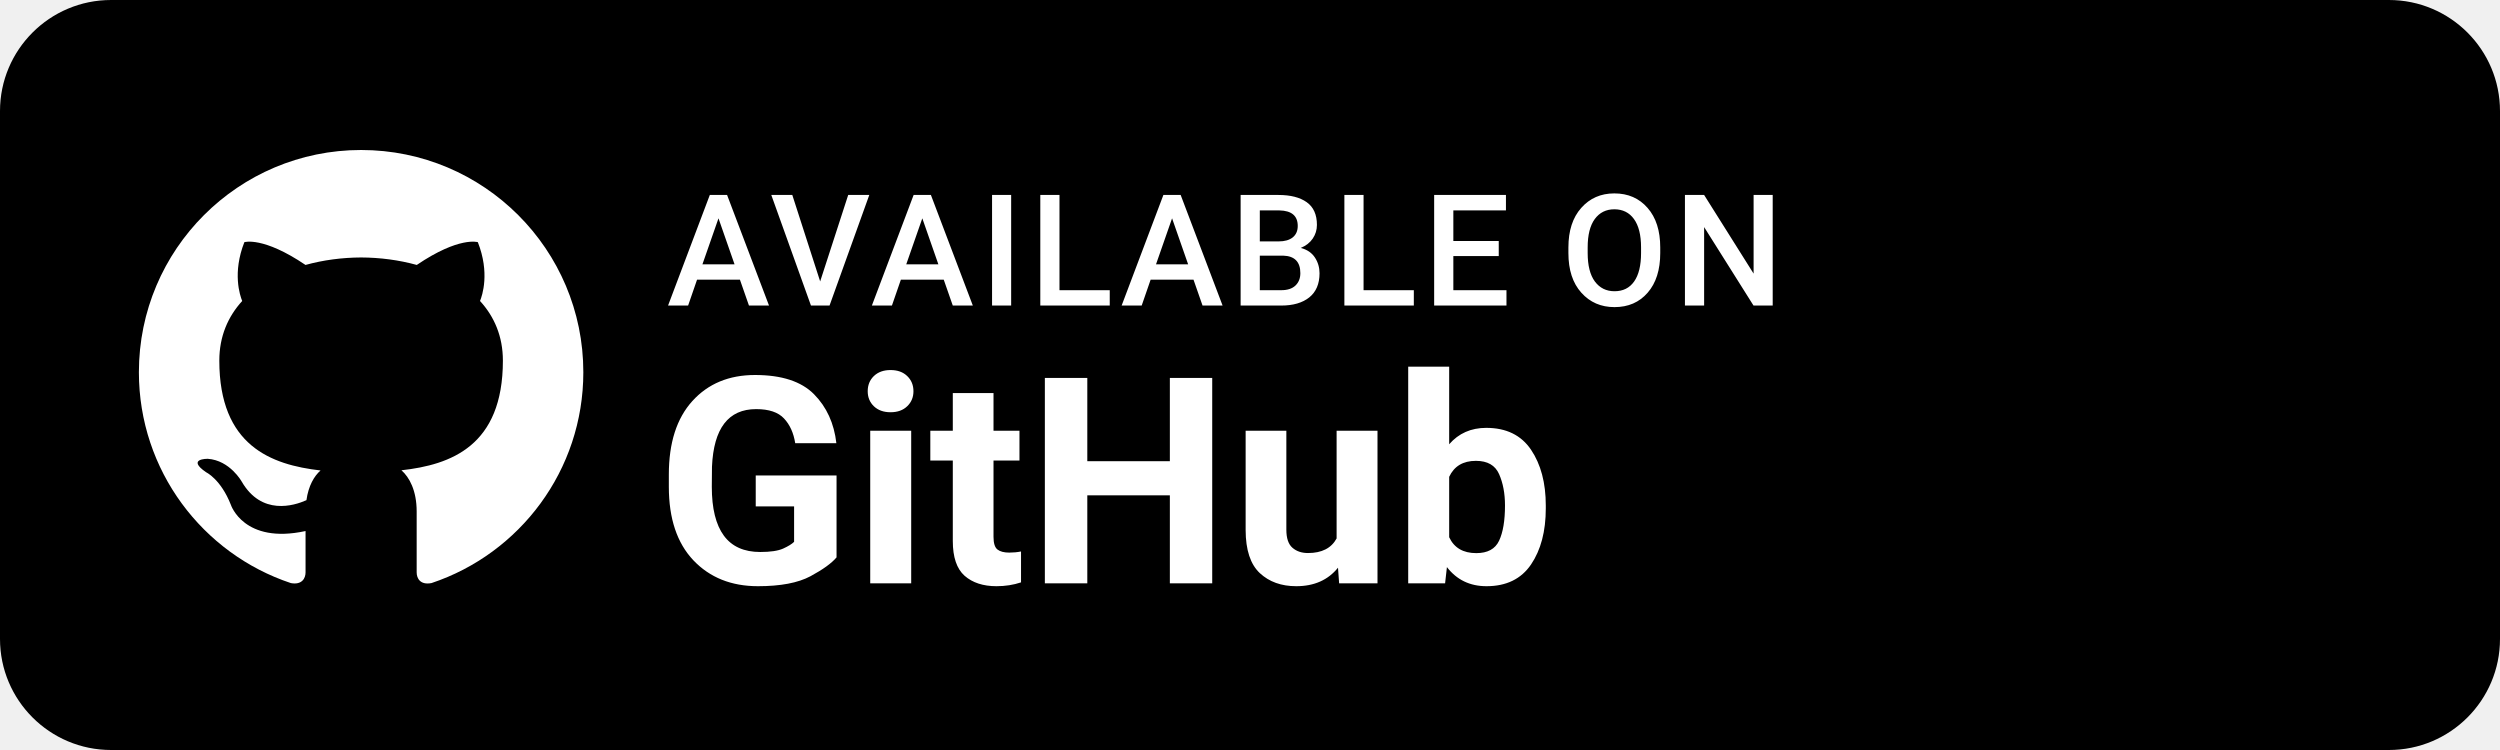
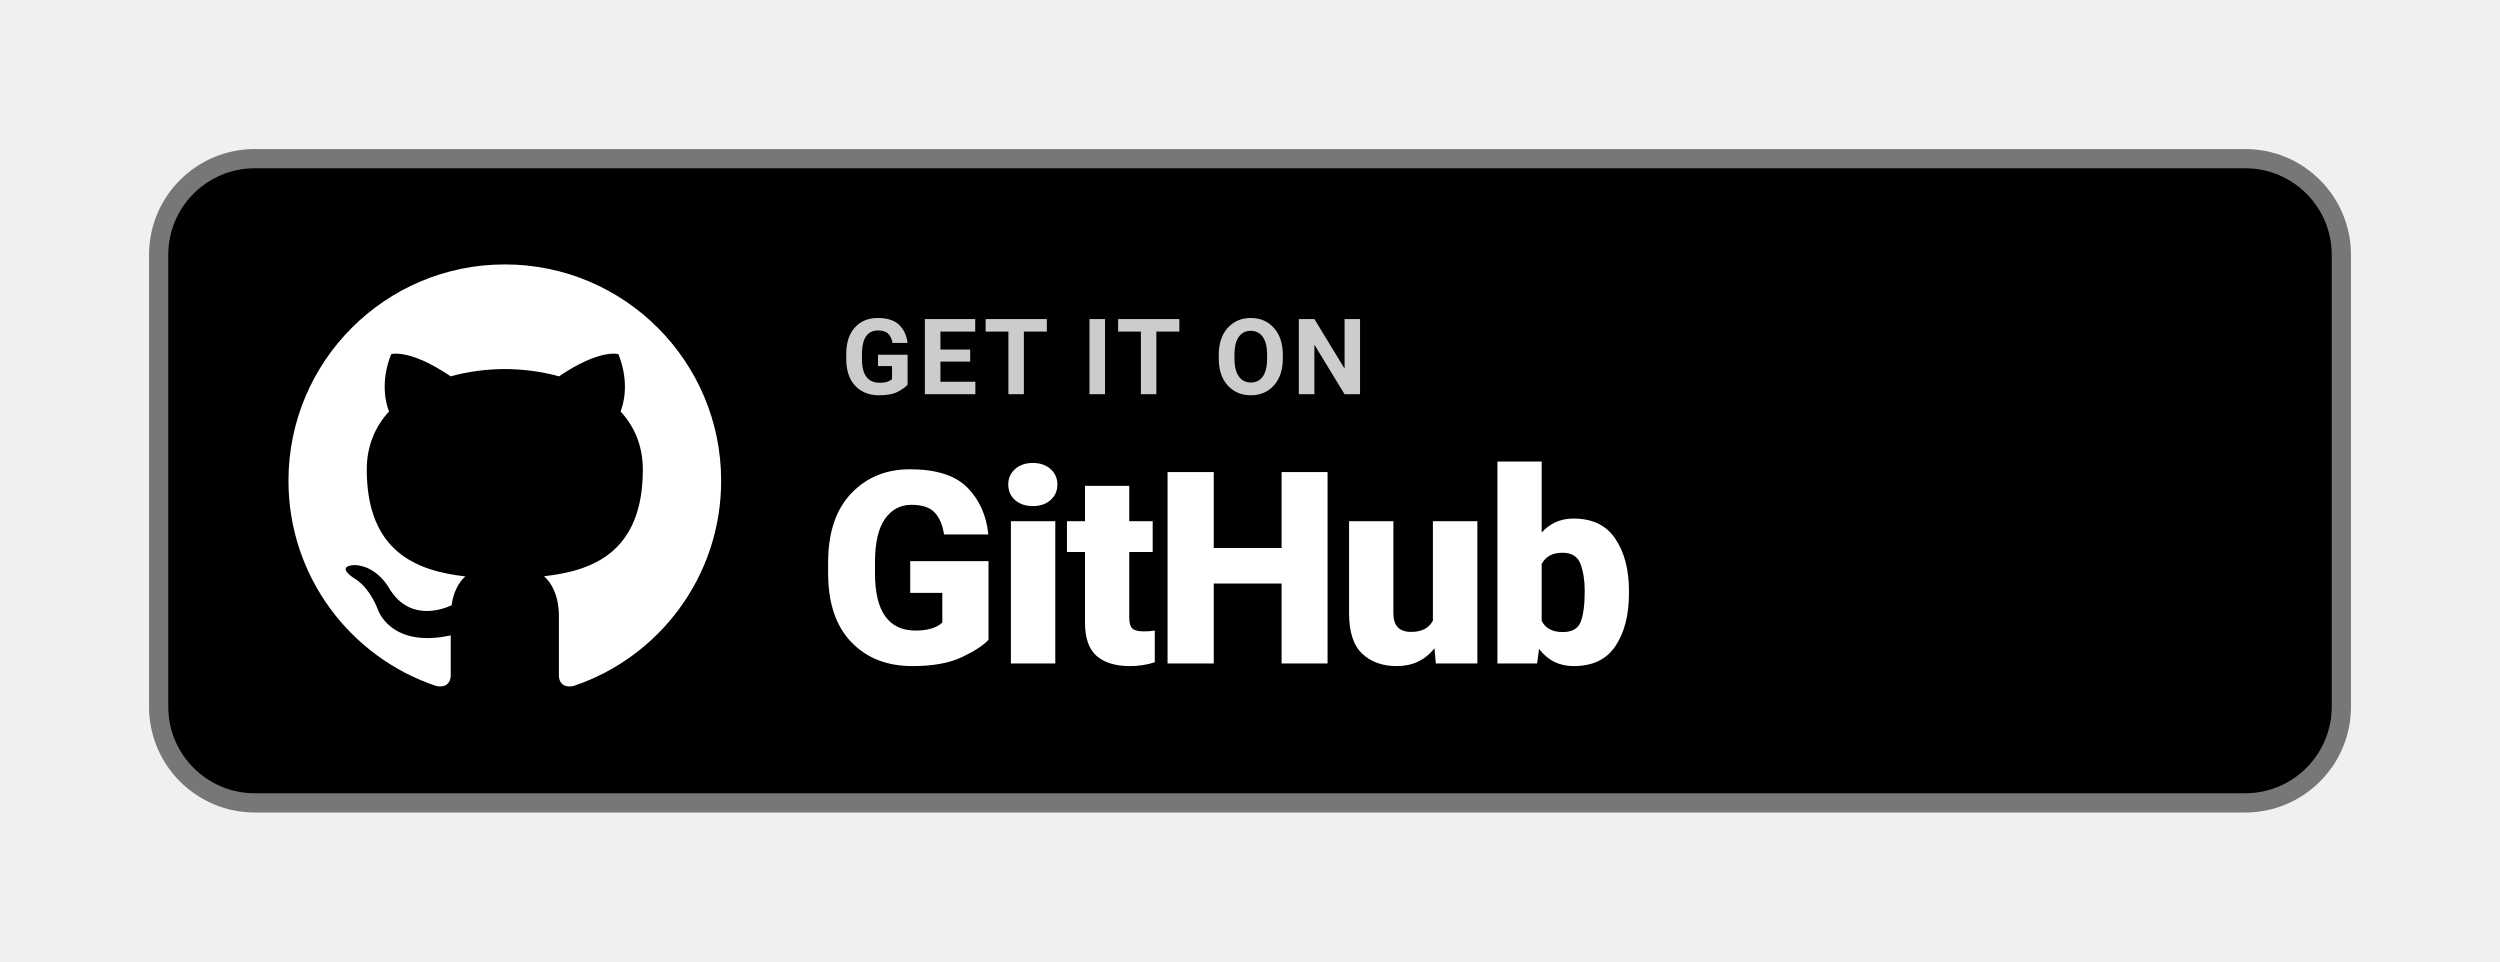
- <svg xmlns="http://www.w3.org/2000/svg" viewBox="0 0 450 135" width="450" height="135">
-   <rect width="450" height="135" rx="20" fill="black" />
-   <svg x="25" y="27" width="80" height="80" viewBox="0 0 24 24" fill="white">
-     <path d="M12 0c-6.626 0-12 5.373-12 12 0 5.302 3.438 9.8 8.207 11.387.599.111.793-.261.793-.577v-2.234c-3.338.726-4.033-1.416-4.033-1.416-.546-1.387-1.333-1.756-1.333-1.756-1.089-.745.083-.729.083-.729 1.205.084 1.839 1.237 1.839 1.237 1.07 1.834 2.807 1.304 3.492.997.107-.775.418-1.305.762-1.604-2.665-.305-5.467-1.334-5.467-5.931 0-1.311.469-2.381 1.236-3.221-.124-.303-.535-1.524.117-3.176 0 0 1.008-.322 3.301 1.23.957-.266 1.983-.399 3.003-.404 1.02.005 2.047.138 3.006.404 2.291-1.552 3.297-1.23 3.297-1.23.653 1.653.242 2.874.118 3.176.77.84 1.235 1.911 1.235 3.221 0 4.609-2.807 5.624-5.479 5.921.43.372.823 1.102.823 2.222v3.293c0 .319.192.694.801.576 4.765-1.589 8.199-6.086 8.199-11.386 0-6.627-5.373-12-12-12z" />
-   </svg>
-   <text x="120" y="55" font-family="-apple-system, BlinkMacSystemFont, 'Segoe UI', Roboto, Helvetica, Arial, sans-serif" font-size="28" fill="white" font-weight="500" letter-spacing="1">AVAILABLE ON</text>
-   <text x="118" y="105" font-family="-apple-system, BlinkMacSystemFont, 'Segoe UI', Roboto, Helvetica, Arial, sans-serif" font-size="52" fill="white" font-weight="bold">GitHub</text>
+ <svg xmlns="http://www.w3.org/2000/svg" viewBox="0 0 520 200" width="520" height="200">
+   <g transform="translate(33, 33)">
+     <rect x="0" y="0" width="454" height="134" rx="20" fill="#000000" stroke="#777777" stroke-width="4" />
+     <g transform="translate(27, 22)">
+       <svg width="90" height="90" viewBox="0 0 24 24" fill="white">
+         <path d="M12 0c-6.626 0-12 5.373-12 12 0 5.302 3.438 9.8 8.207 11.387.599.111.793-.261.793-.577v-2.234c-3.338.726-4.033-1.416-4.033-1.416-.546-1.387-1.333-1.756-1.333-1.756-1.089-.745.083-.729.083-.729 1.205.084 1.839 1.237 1.839 1.237 1.07 1.834 2.807 1.304 3.492.997.107-.775.418-1.305.762-1.604-2.665-.305-5.467-1.334-5.467-5.931 0-1.311.469-2.381 1.236-3.221-.124-.303-.535-1.524.117-3.176 0 0 1.008-.322 3.301 1.23.957-.266 1.983-.399 3.003-.404 1.02.005 2.047.138 3.006.404 2.291-1.552 3.297-1.23 3.297-1.23.653 1.653.242 2.874.118 3.176.77.84 1.235 1.911 1.235 3.221 0 4.609-2.807 5.624-5.479 5.921.43.372.823 1.102.823 2.222v3.293c0 .319.192.694.801.576 4.765-1.589 8.199-6.086 8.199-11.386 0-6.627-5.373-12-12-12z" />
+       </svg>
+     </g>
+     <text x="142" y="49" font-family="-apple-system, BlinkMacSystemFont, 'Segoe UI', Roboto, Helvetica, Arial, sans-serif" font-size="22" font-weight="bold" letter-spacing="1" fill="#CCCCCC">GET IT ON</text>
+     <text x="137" y="105" font-family="-apple-system, BlinkMacSystemFont, 'Segoe UI', Roboto, Helvetica, Arial, sans-serif" font-size="56" font-weight="900" letter-spacing="-1" fill="#FFFFFF">GitHub</text>
+   </g>
</svg>
